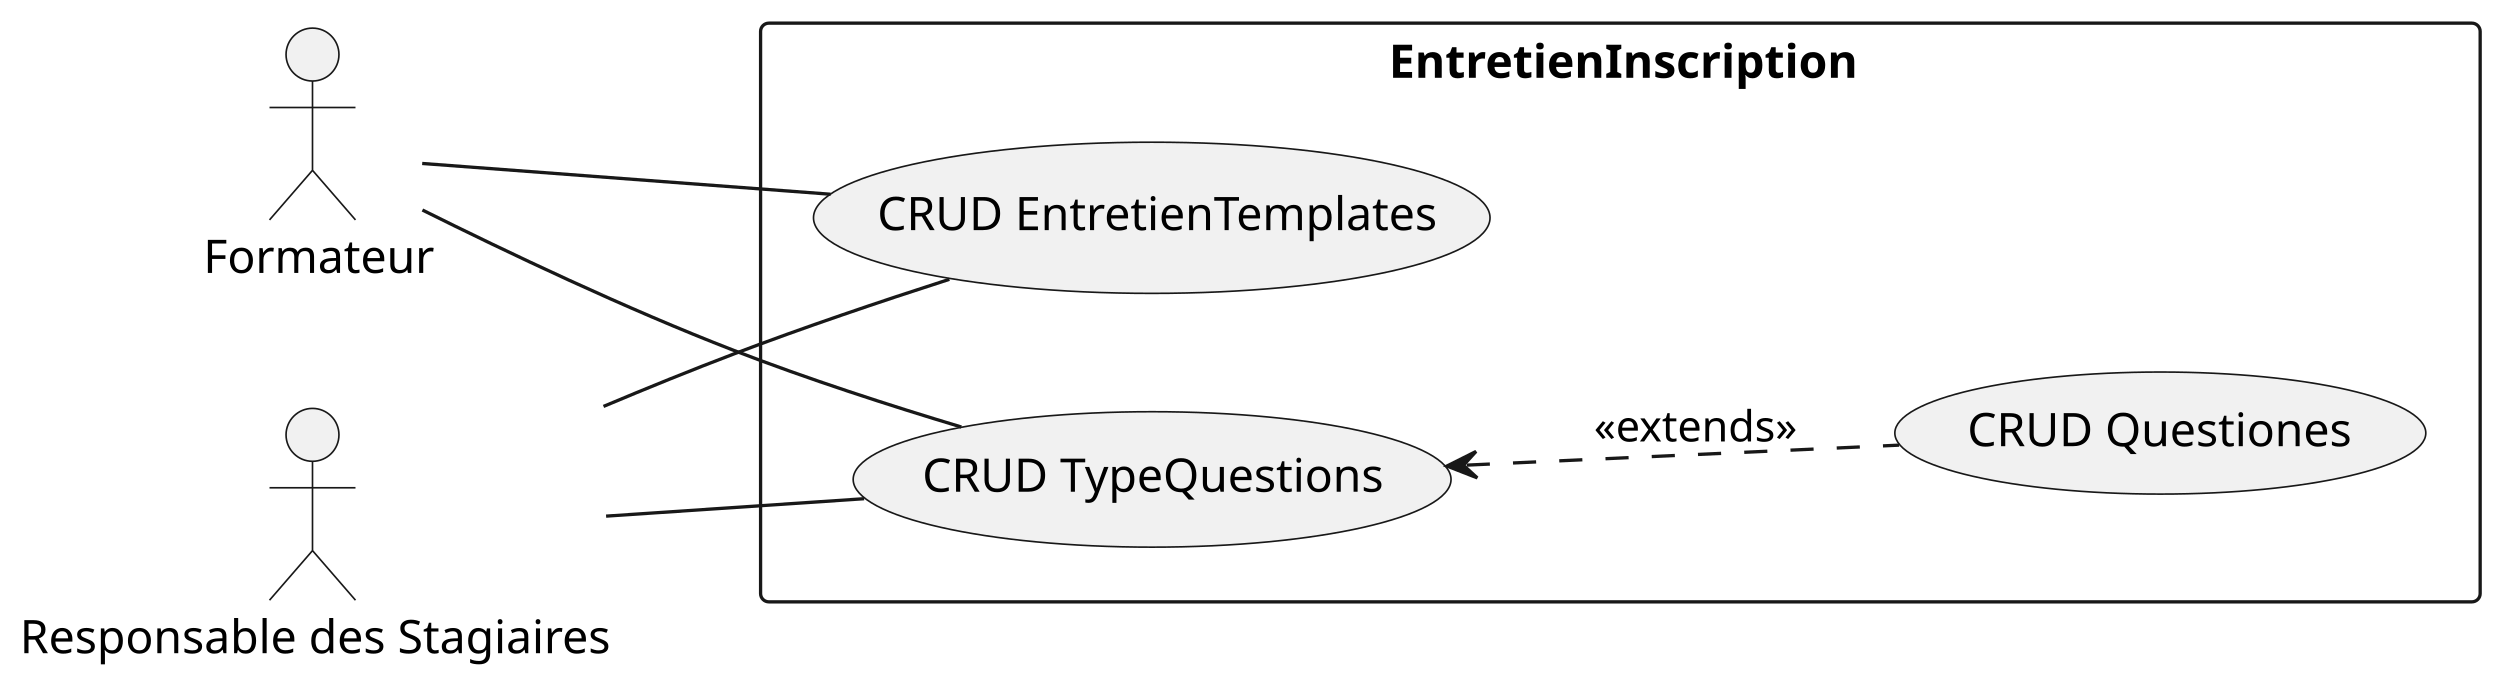
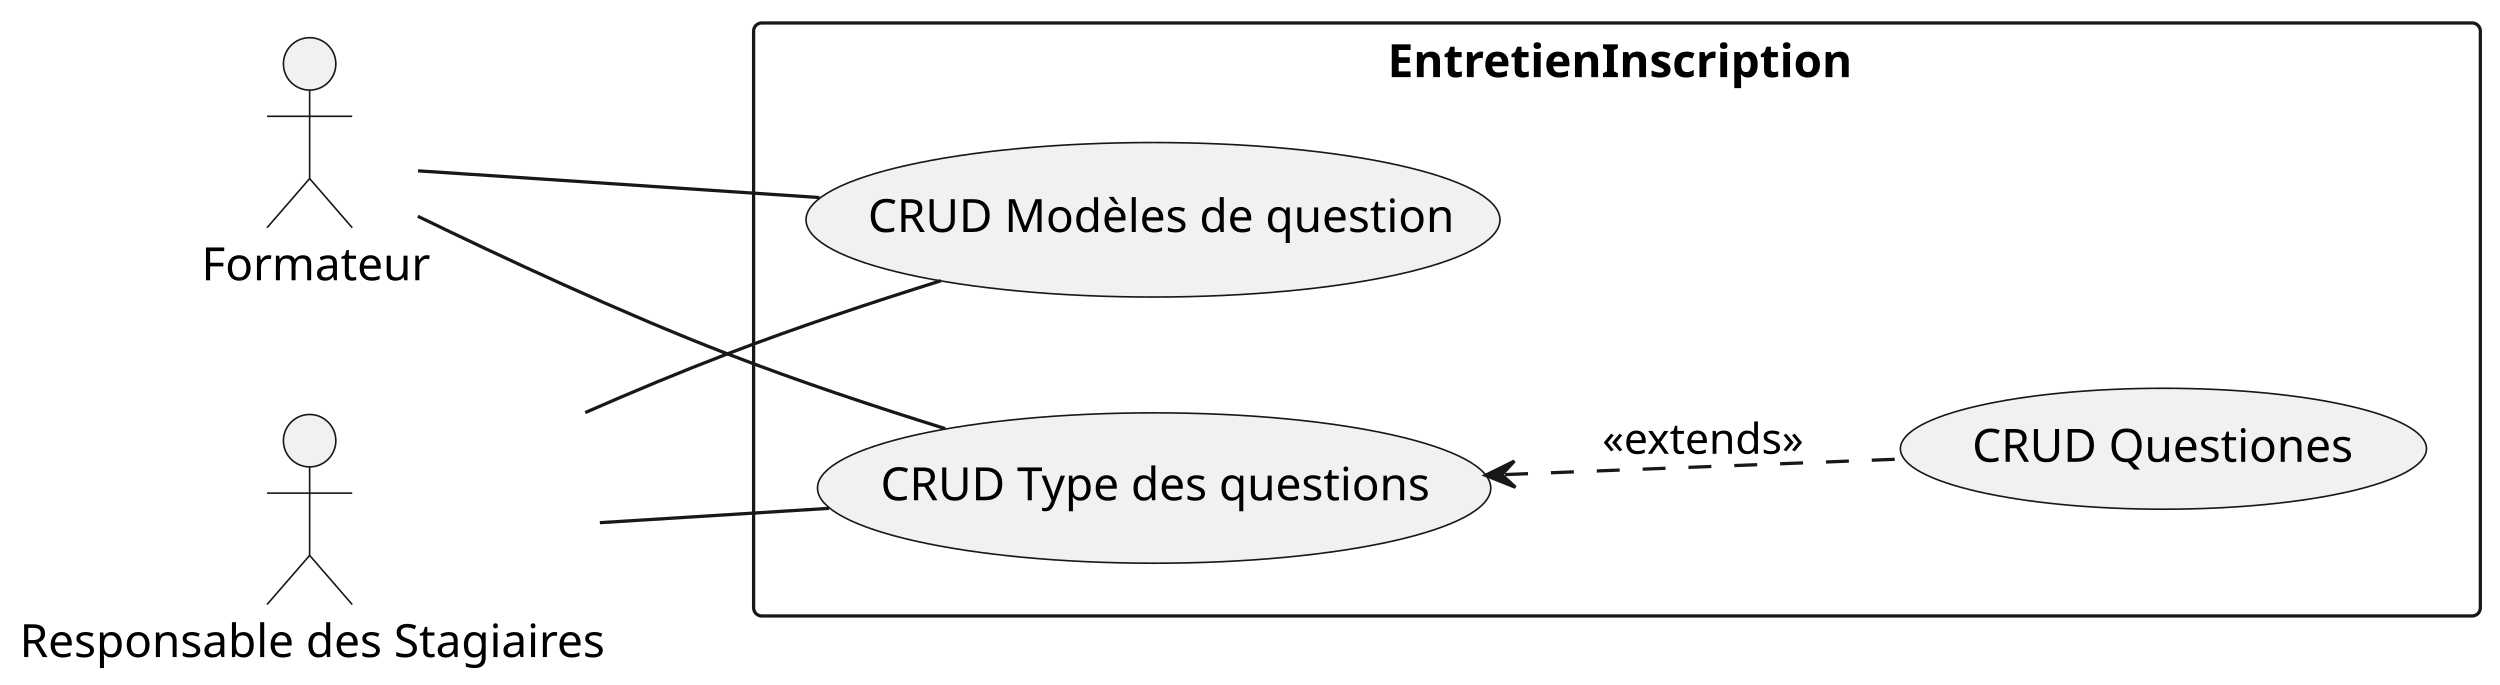
- <svg xmlns="http://www.w3.org/2000/svg" contentStyleType="text/css" height="206px" preserveAspectRatio="none" style="width:756px;height:206px;background:#FFFFFF;" version="1.1" viewBox="0 0 756 206" width="756px" zoomAndPan="magnify">
+ <svg xmlns="http://www.w3.org/2000/svg" contentStyleType="text/css" height="209px" preserveAspectRatio="none" style="width:763px;height:209px;background:#FFFFFF;" version="1.1" viewBox="0 0 763 209" width="763px" zoomAndPan="magnify">
  <defs />
  <g>
    <g id="cluster_EntretienInscription">
-       <rect fill="none" height="175" rx="2.5" ry="2.5" style="stroke:#181818;stroke-width:1.0;" width="520" x="230" y="7" />
-       <text fill="#000000" font-family="sans-serif" font-size="14" font-weight="bold" lengthAdjust="spacing" textLength="140" x="420" y="23.533">EntretienInscription</text>
+       <rect fill="none" height="181" rx="2.5" ry="2.5" style="stroke:#181818;stroke-width:1.0;" width="527" x="230" y="7" />
+       <text fill="#000000" font-family="sans-serif" font-size="14" font-weight="bold" lengthAdjust="spacing" textLength="140" x="423.5" y="23.533">EntretienInscription</text>
    </g>
    <g id="elem_UC1">
-       <ellipse cx="348.293" cy="65.859" fill="#F1F1F1" rx="102.293" ry="22.859" style="stroke:#181818;stroke-width:0.5;" />
-       <text fill="#000000" font-family="sans-serif" font-size="14" lengthAdjust="spacing" textLength="166" x="265.293" y="69.587">CRUD EntretienTemplates</text>
+       <ellipse cx="351.894" cy="67.079" fill="#F1F1F1" rx="105.894" ry="23.579" style="stroke:#181818;stroke-width:0.5;" />
+       <text fill="#000000" font-family="sans-serif" font-size="14" lengthAdjust="spacing" textLength="174" x="264.894" y="70.807">CRUD Modèles de question</text>
    </g>
    <g id="elem_UC2">
-       <ellipse cx="348.397" cy="144.98" fill="#F1F1F1" rx="90.397" ry="20.48" style="stroke:#181818;stroke-width:0.5;" />
-       <text fill="#000000" font-family="sans-serif" font-size="14" lengthAdjust="spacing" textLength="139" x="278.897" y="148.708">CRUD TypeQuestions</text>
+       <ellipse cx="352.241" cy="148.948" fill="#F1F1F1" rx="102.741" ry="22.948" style="stroke:#181818;stroke-width:0.5;" />
+       <text fill="#000000" font-family="sans-serif" font-size="14" lengthAdjust="spacing" textLength="167" x="268.741" y="152.677">CRUD Type des questions</text>
    </g>
    <g id="elem_UC3">
-       <ellipse cx="653.283" cy="130.957" fill="#F1F1F1" rx="80.283" ry="18.456" style="stroke:#181818;stroke-width:0.5;" />
-       <text fill="#000000" font-family="sans-serif" font-size="14" lengthAdjust="spacing" textLength="115" x="594.919" y="134.934">CRUD Questiones</text>
+       <ellipse cx="660.283" cy="136.957" fill="#F1F1F1" rx="80.283" ry="18.456" style="stroke:#181818;stroke-width:0.5;" />
+       <text fill="#000000" font-family="sans-serif" font-size="14" lengthAdjust="spacing" textLength="115" x="601.919" y="140.934">CRUD Questiones</text>
    </g>
    <g id="elem_fr">
-       <ellipse cx="94.5" cy="16.5" fill="#F1F1F1" rx="8" ry="8" style="stroke:#181818;stroke-width:0.5;" />
-       <path d="M94.5,24.5 L94.5,51.5 M81.5,32.5 L107.5,32.5 M94.5,51.5 L81.5,66.5 M94.5,51.5 L107.5,66.5 " fill="none" style="stroke:#181818;stroke-width:0.5;" />
-       <text fill="#000000" font-family="sans-serif" font-size="14" lengthAdjust="spacing" textLength="66" x="61.5" y="82.533">Formateur</text>
+       <ellipse cx="94.5" cy="19.5" fill="#F1F1F1" rx="8" ry="8" style="stroke:#181818;stroke-width:0.5;" />
+       <path d="M94.5,27.5 L94.5,54.5 M81.5,35.5 L107.5,35.5 M94.5,54.5 L81.5,69.5 M94.5,54.5 L107.5,69.5 " fill="none" style="stroke:#181818;stroke-width:0.5;" />
+       <text fill="#000000" font-family="sans-serif" font-size="14" lengthAdjust="spacing" textLength="66" x="61.5" y="85.533">Formateur</text>
    </g>
    <g id="elem_rs">
-       <ellipse cx="94.5" cy="131.5" fill="#F1F1F1" rx="8" ry="8" style="stroke:#181818;stroke-width:0.5;" />
-       <path d="M94.5,139.5 L94.5,166.5 M81.5,147.5 L107.5,147.5 M94.5,166.5 L81.5,181.5 M94.5,166.5 L107.5,181.5 " fill="none" style="stroke:#181818;stroke-width:0.5;" />
-       <text fill="#000000" font-family="sans-serif" font-size="14" lengthAdjust="spacing" textLength="177" x="6" y="197.533">Responsable des Stagiaires</text>
+       <ellipse cx="94.5" cy="134.5" fill="#F1F1F1" rx="8" ry="8" style="stroke:#181818;stroke-width:0.5;" />
+       <path d="M94.5,142.5 L94.5,169.5 M81.5,150.5 L107.5,150.5 M94.5,169.5 L81.5,184.5 M94.5,169.5 L107.5,184.5 " fill="none" style="stroke:#181818;stroke-width:0.5;" />
+       <text fill="#000000" font-family="sans-serif" font-size="14" lengthAdjust="spacing" textLength="177" x="6" y="200.533">Responsable des Stagiaires</text>
    </g>
    <g id="link_fr_UC1">
-       <path d="M127.67,49.43 C158.79,51.77 207.51,55.45 251.19,58.74 " fill="none" id="fr-UC1" style="stroke:#181818;stroke-width:1.0;" />
+       <path d="M127.6,52.14 C158.36,54.18 206.43,57.38 250.11,60.29 " fill="none" id="fr-UC1" style="stroke:#181818;stroke-width:1.0;" />
    </g>
    <g id="link_fr_UC2">
-       <path d="M127.74,63.51 C153,76.09 189.23,93.33 222,106 C244.13,114.56 268.99,122.6 290.72,129.13 " fill="none" id="fr-UC2" style="stroke:#181818;stroke-width:1.0;" />
+       <path d="M127.53,66.01 C152.83,78.32 189.21,95.33 222,108 C243.37,116.26 267.18,124.18 288.46,130.81 " fill="none" id="fr-UC2" style="stroke:#181818;stroke-width:1.0;" />
    </g>
    <g id="link_rs_UC1">
-       <path d="M182.5,122.9 C195.66,117.36 209.13,111.89 222,107 C243,99.02 266.31,91.15 287.09,84.46 " fill="none" id="rs-UC1" style="stroke:#181818;stroke-width:1.0;" />
+       <path d="M178.62,125.91 C192.97,119.63 207.83,113.42 222,108 C242.96,99.98 266.23,92.24 287.18,85.68 " fill="none" id="rs-UC1" style="stroke:#181818;stroke-width:1.0;" />
    </g>
    <g id="link_rs_UC2">
-       <path d="M183.28,156.08 C208.57,154.37 236.12,152.51 261.31,150.81 " fill="none" id="rs-UC2" style="stroke:#181818;stroke-width:1.0;" />
+       <path d="M183.07,159.52 C205.61,158.1 230,156.58 253.02,155.14 " fill="none" id="rs-UC2" style="stroke:#181818;stroke-width:1.0;" />
    </g>
    <g id="link_UC2_UC3">
-       <path d="M443.544,140.653 C486.784,138.653 532.46,136.55 574.3,134.61 " fill="none" id="UC2-backto-UC3" style="stroke:#181818;stroke-width:1.0;stroke-dasharray:7.0,7.0;" />
-       <polygon fill="#181818" points="437.55,140.93,446.725,144.51,442.545,140.699,446.356,136.518,437.55,140.93" style="stroke:#181818;stroke-width:1.0;" />
-       <text fill="#000000" font-family="sans-serif" font-size="13" lengthAdjust="spacing" textLength="60" x="482" y="133.495">«extends»</text>
+       <path d="M459.355,144.835 C500.735,143.215 541.98,141.6 580.79,140.08 " fill="none" id="UC2-backto-UC3" style="stroke:#181818;stroke-width:1.0;stroke-dasharray:7.0,7.0;" />
+       <polygon fill="#181818" points="453.36,145.07,462.51,148.715,458.356,144.874,462.197,140.721,453.36,145.07" style="stroke:#181818;stroke-width:1.0;" />
+       <text fill="#000000" font-family="sans-serif" font-size="13" lengthAdjust="spacing" textLength="60" x="489" y="138.495">«extends»</text>
    </g>
  </g>
</svg>
